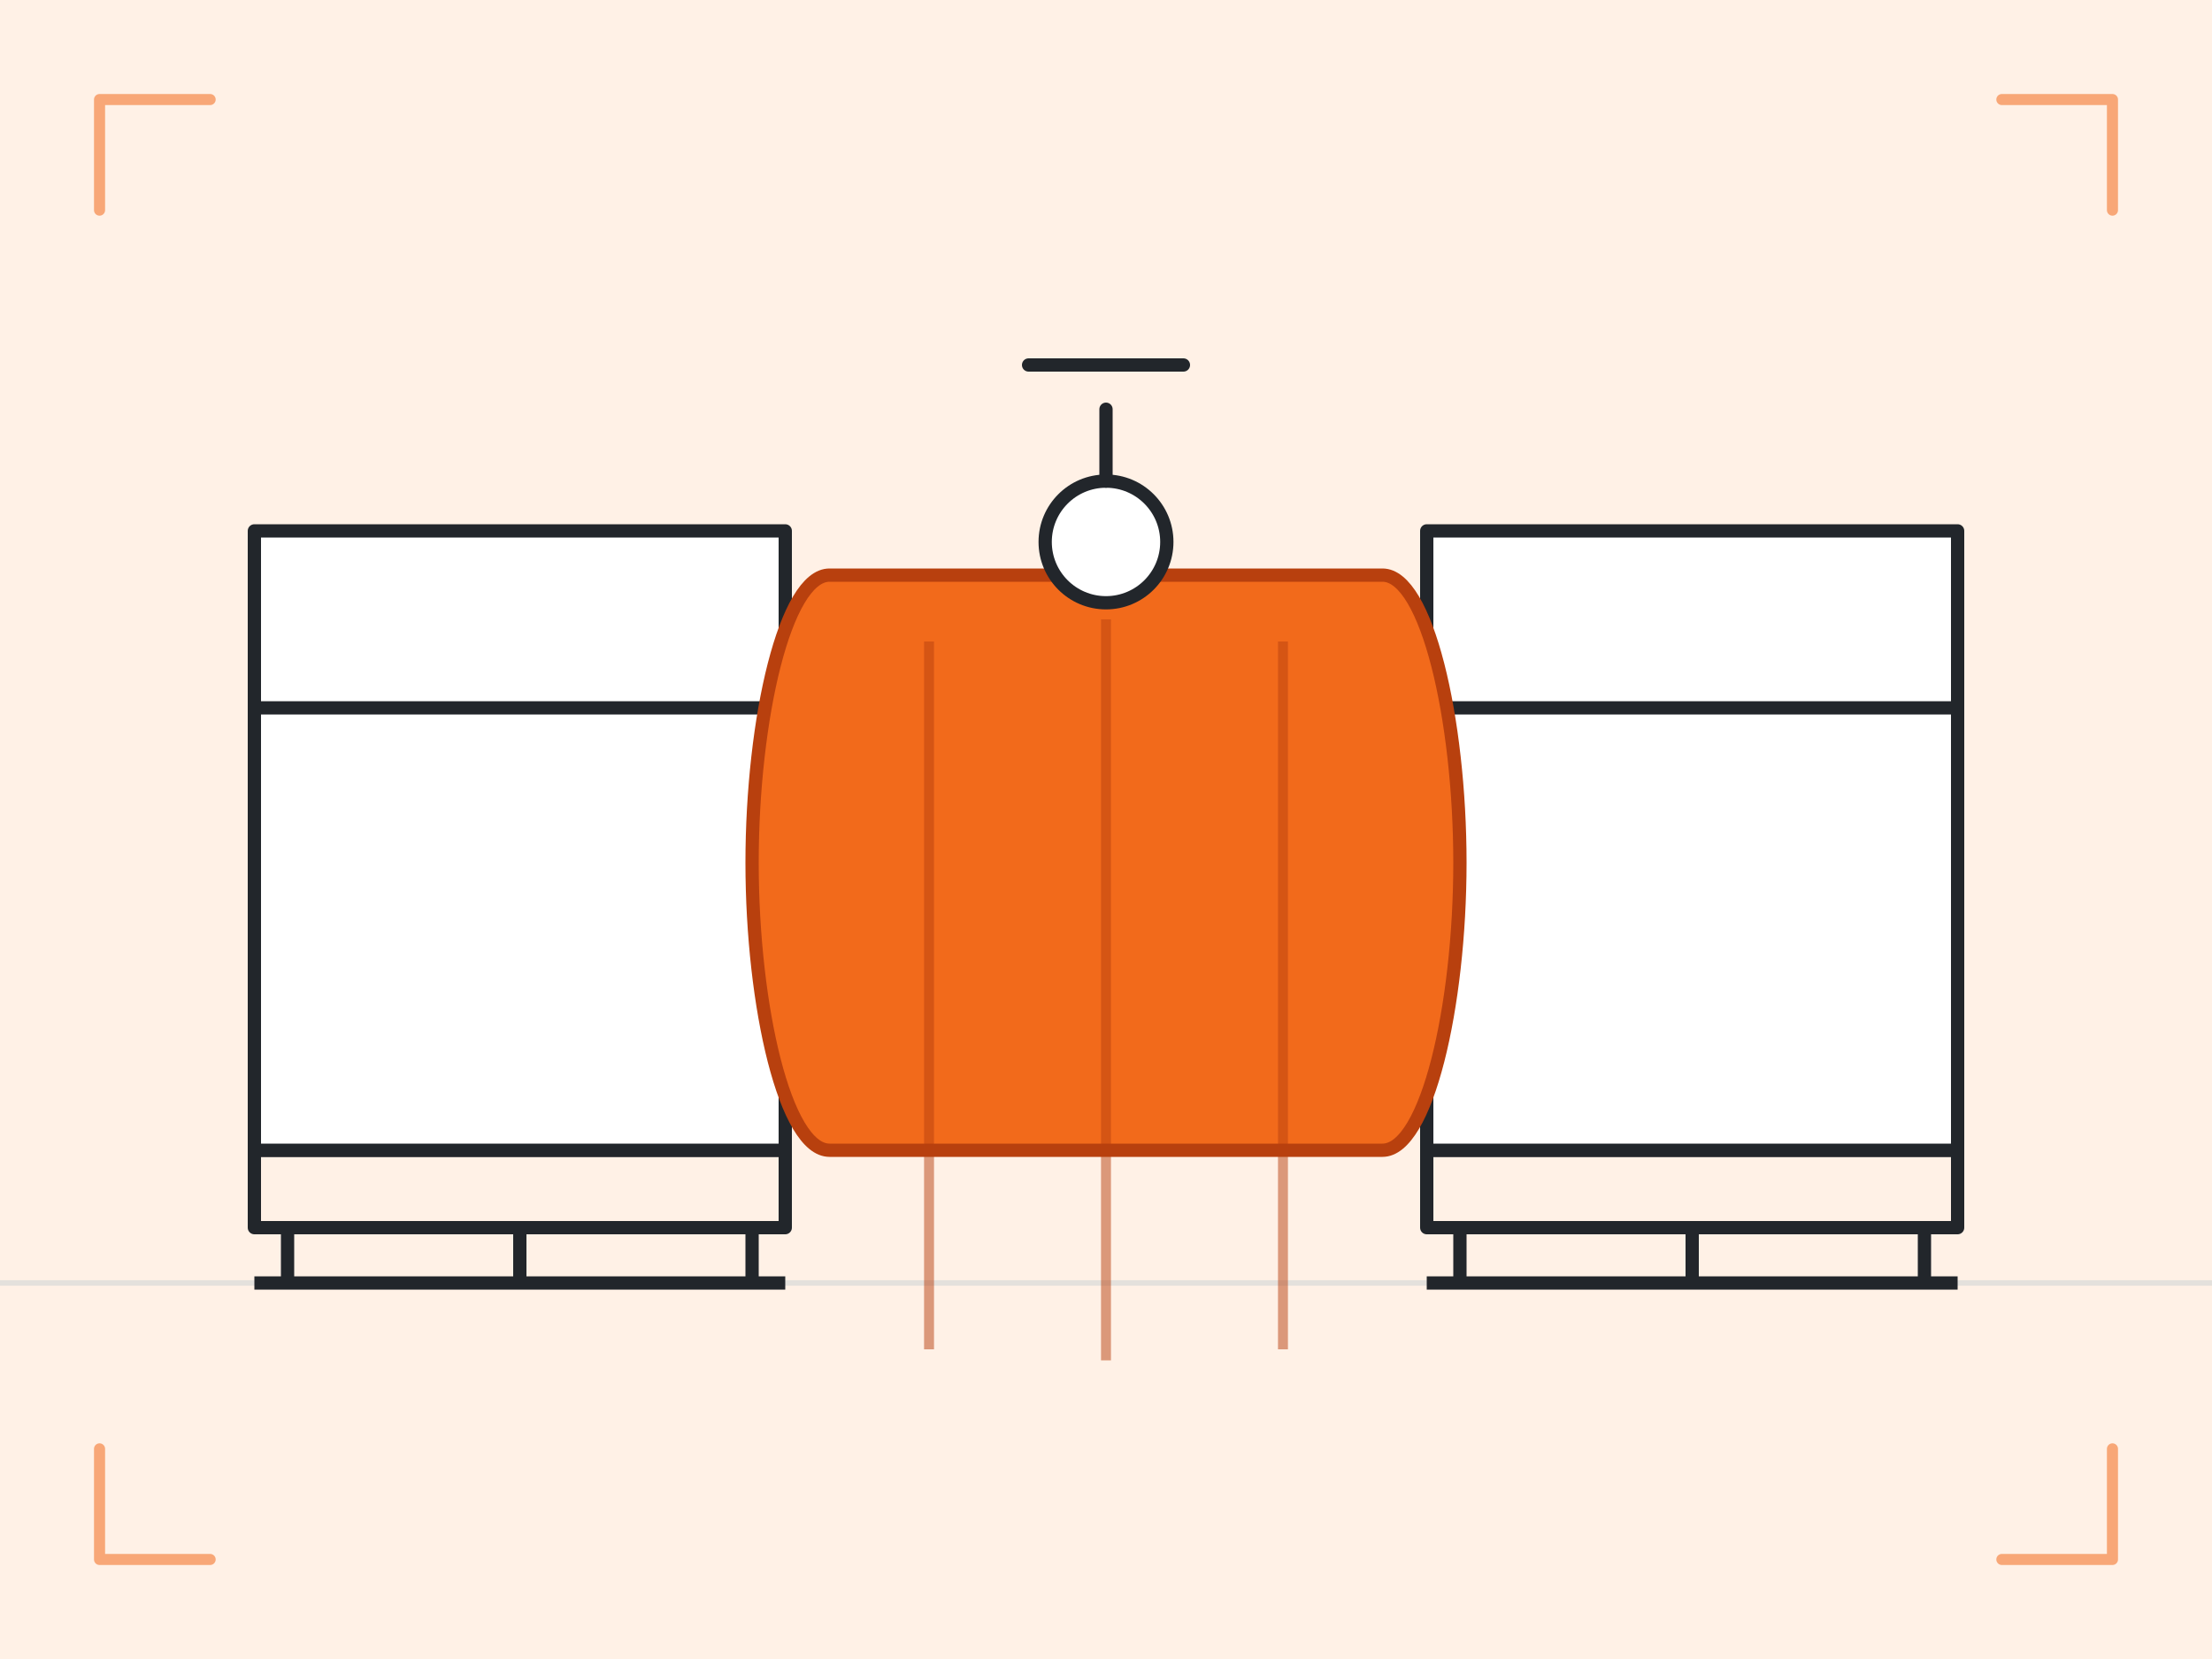
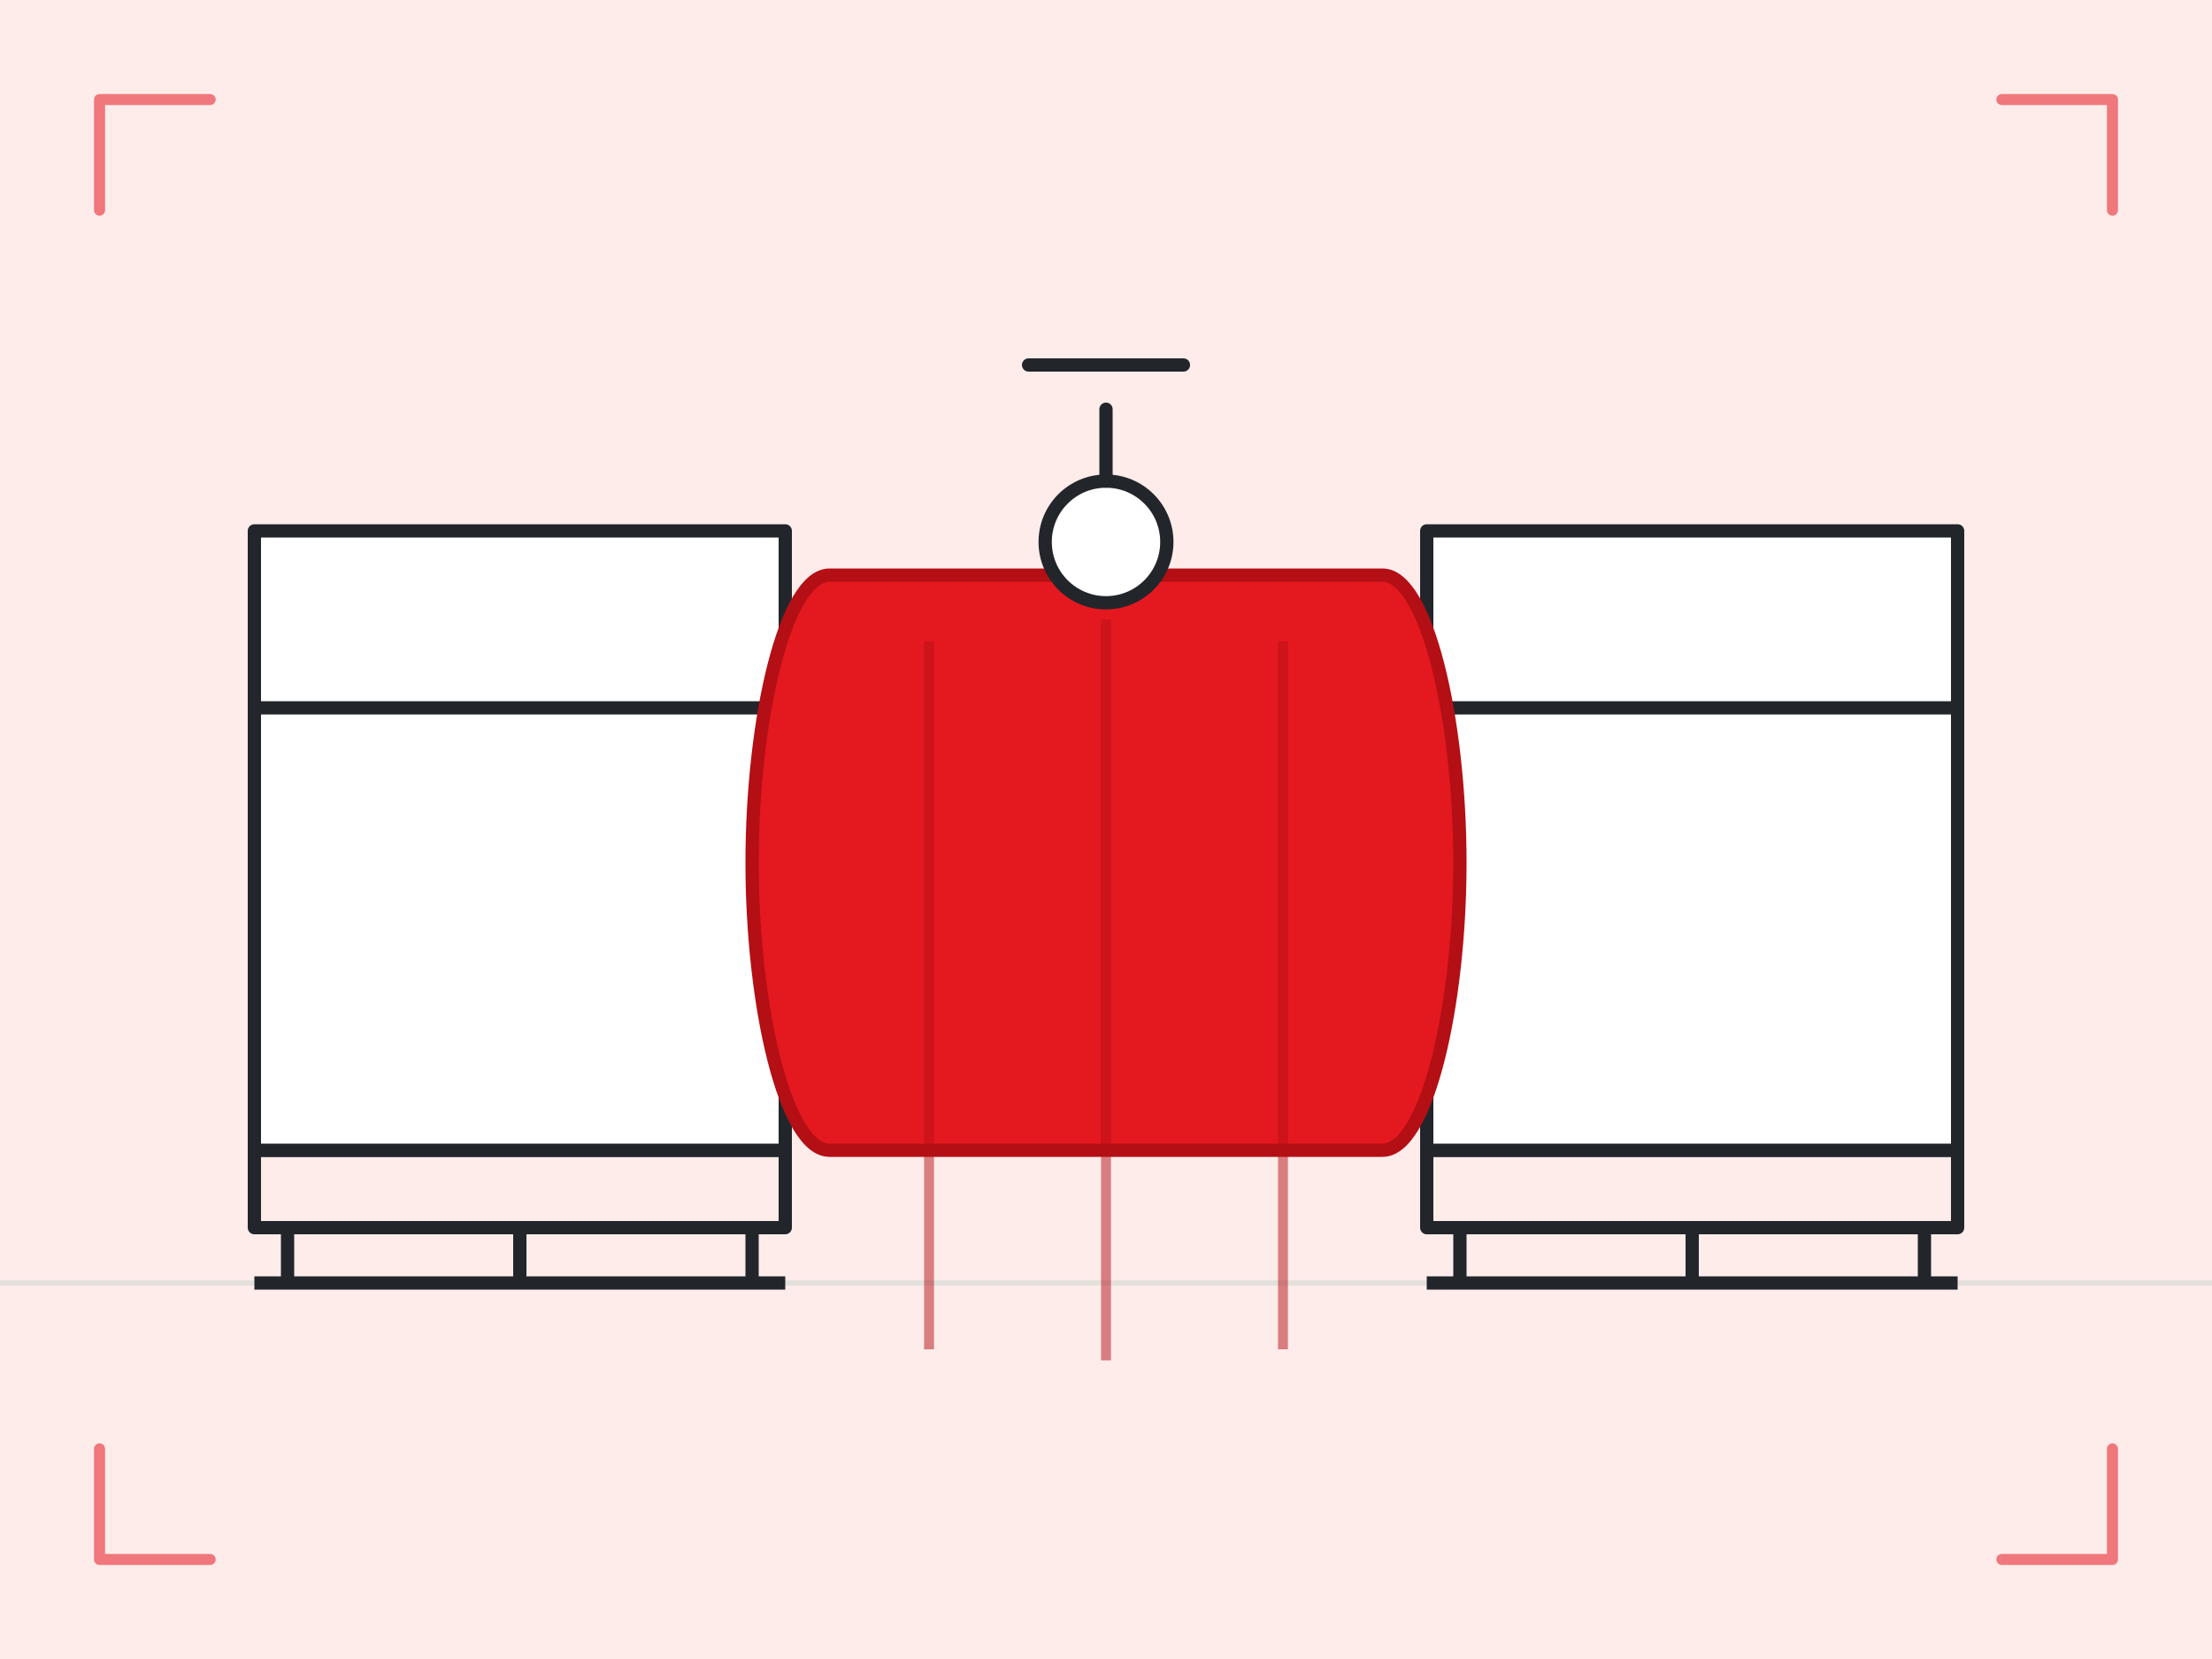
<svg xmlns="http://www.w3.org/2000/svg" viewBox="0 0 400 300" width="400" height="300" role="img">
-   <rect width="400" height="300" fill="#FFF1E6" />
+   <rect width="400" height="300" fill="#FEECEB" />
  <g stroke="#E4E1DC" stroke-width="1">
    <path d="M0 232h400" />
  </g>
-   <g stroke="#F26A1B" stroke-width="2" stroke-linecap="round" opacity=".55">
+   <g stroke="#E4181F" stroke-width="2" stroke-linecap="round" opacity=".55">
    <path d="M18 18h20M18 18v20" />
    <path d="M382 18h-20M382 18v20" />
    <path d="M18 282h20M18 282v-20" />
    <path d="M382 282h-20M382 282v-20" />
  </g>
  <g stroke="#22262B" stroke-width="2.4" fill="none" stroke-linejoin="round">
    <path d="M46 208h96v14h-96z" />
    <path d="M52 222v10M94 222v10M136 222v10" />
    <path d="M46 232h96" />
  </g>
  <g stroke="#22262B" stroke-width="2.4" fill="none" stroke-linejoin="round">
    <path d="M258 208h96v14h-96z" />
    <path d="M264 222v10M306 222v10M348 222v10" />
    <path d="M258 232h96" />
  </g>
  <g fill="#FFFFFF" stroke="#22262B" stroke-width="2.4" stroke-linejoin="round">
    <path d="M46 128h96v80H46zM46 96h96v32H46z" />
    <path d="M258 128h96v80h-96zM258 96h96v32h-96z" />
  </g>
-   <path d="M150 104h100c8 0 14 26 14 52s-6 52-14 52H150c-8 0-14-26-14-52s6-52 14-52z" fill="#F26A1B" stroke="#B8400E" stroke-width="2.4" stroke-linejoin="round" />
-   <g stroke="#B8400E" stroke-width="1.8" opacity=".5">
+   <path d="M150 104h100c8 0 14 26 14 52s-6 52-14 52H150c-8 0-14-26-14-52s6-52 14-52z" fill="#E4181F" stroke="#B30F15" stroke-width="2.4" stroke-linejoin="round" />
+   <g stroke="#B30F15" stroke-width="1.8" opacity=".5">
    <path d="M168 116v128M200 112v134M232 116v128" />
  </g>
  <g fill="#FFFFFF" stroke="#22262B" stroke-width="2.4">
    <circle cx="200" cy="98" r="11" />
    <path d="M200 87V74" stroke-linecap="round" />
  </g>
  <path d="M186 66h28" stroke="#22262B" stroke-width="2.4" stroke-linecap="round" />
</svg>
